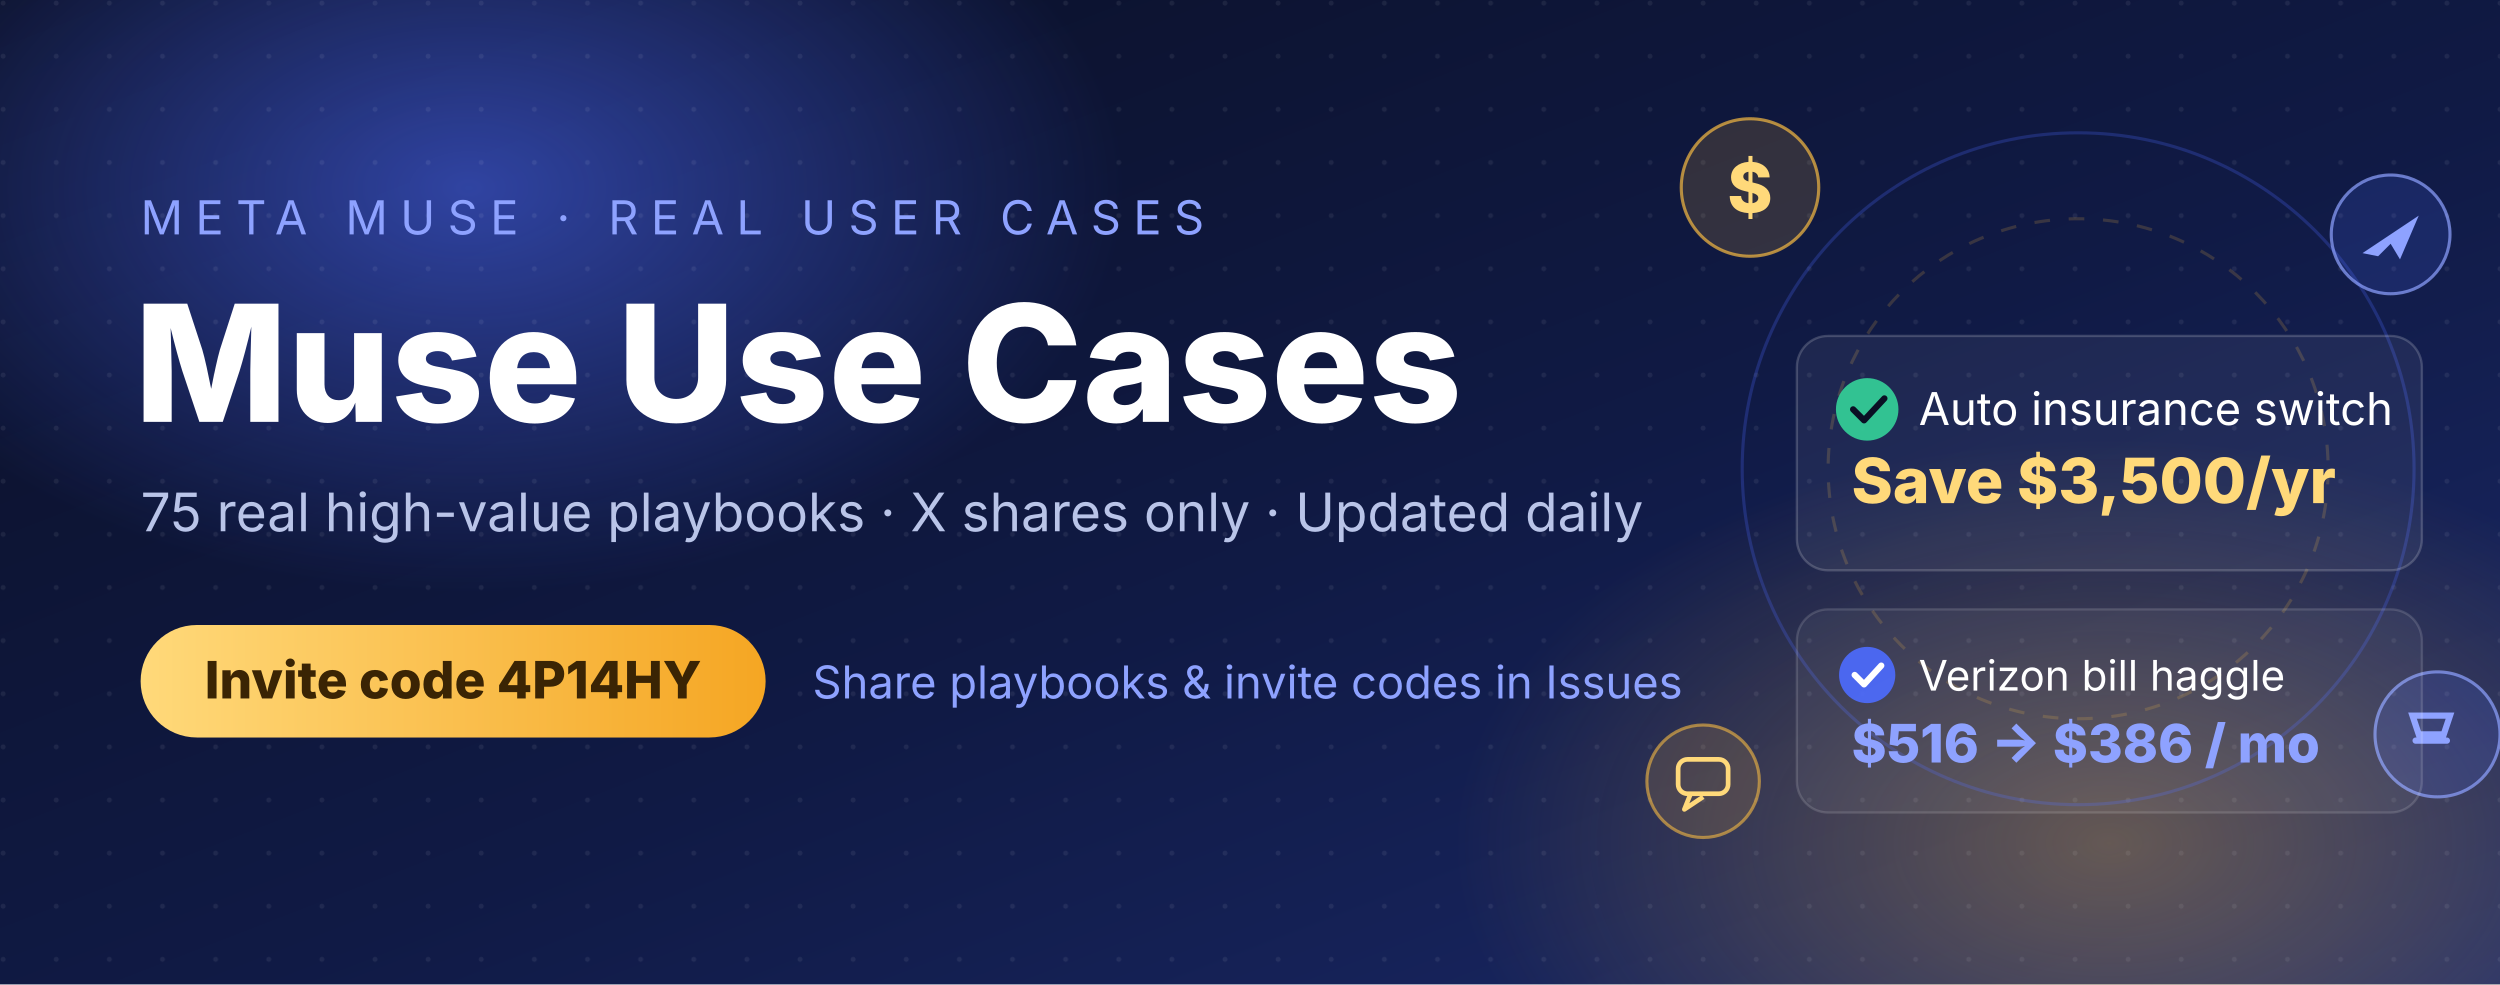
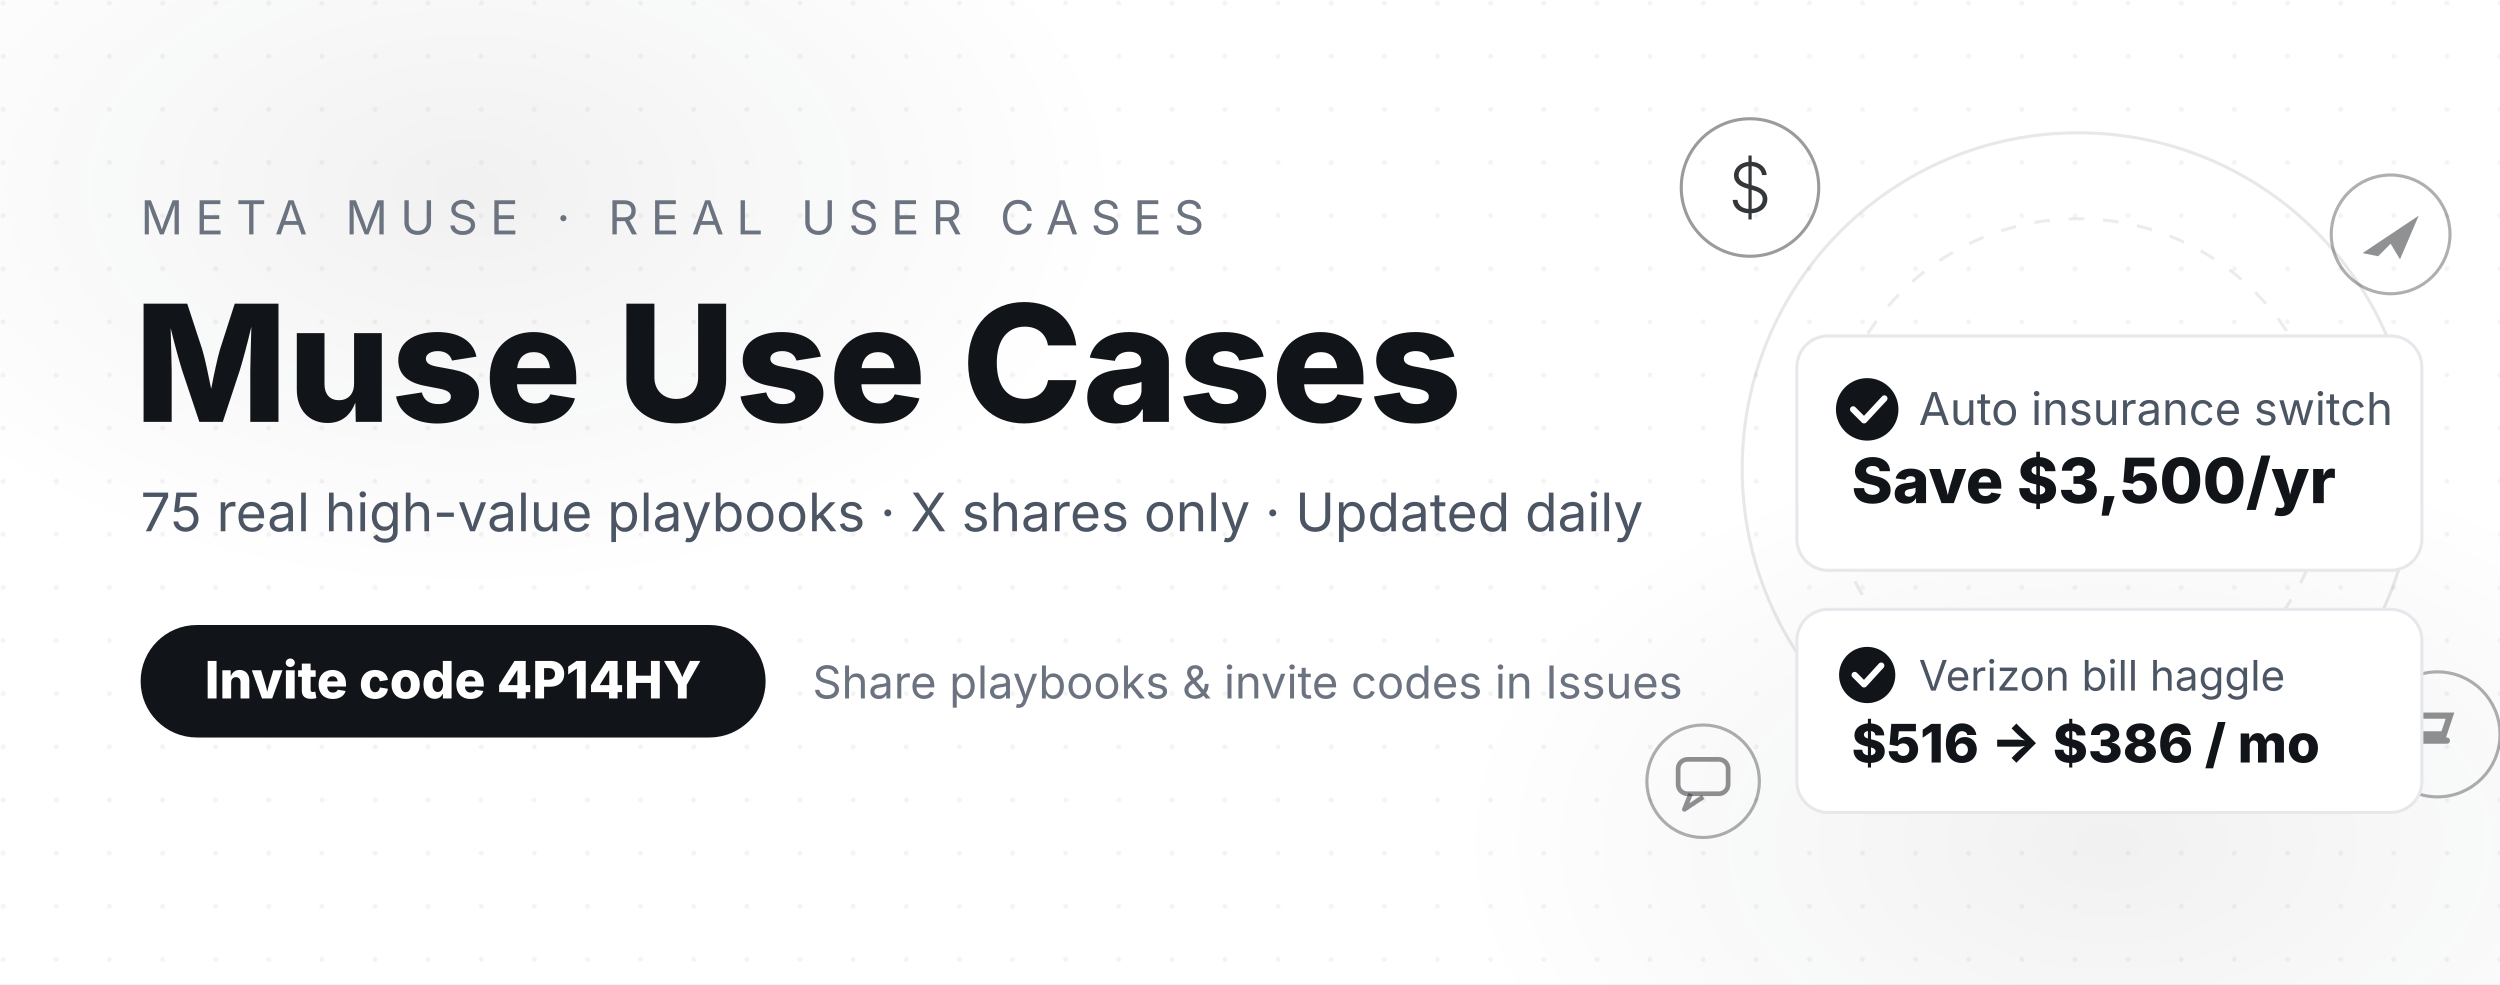
<svg xmlns="http://www.w3.org/2000/svg" width="1600" height="630" viewBox="0 0 1600 630" font-family="system-ui,-apple-system,'Segoe UI',sans-serif">
  <defs>
-     <linearGradient id="bg" x1="0" y1="0" x2="1" y2="1">
-       <stop offset="0" stop-color="#0a0f24" />
-       <stop offset="0.55" stop-color="#101a45" />
-       <stop offset="1" stop-color="#1b2a6b" />
-     </linearGradient>
-     <radialGradient id="glowB" cx="0.5" cy="0.5" r="0.5">
-       <stop offset="0" stop-color="#4d6bff" stop-opacity="0.55" />
-       <stop offset="1" stop-color="#4d6bff" stop-opacity="0" />
+     <radialGradient id="glowA" cx="0.5" cy="0.5" r="0.5">
+       <stop offset="0" stop-color="#111418" stop-opacity="0.06" />
+       <stop offset="1" stop-color="#111418" stop-opacity="0" />
    </radialGradient>
-     <radialGradient id="glowG" cx="0.5" cy="0.5" r="0.5">
-       <stop offset="0" stop-color="#f5b942" stop-opacity="0.35" />
-       <stop offset="1" stop-color="#f5b942" stop-opacity="0" />
-     </radialGradient>
-     <linearGradient id="gold" x1="0" y1="0" x2="1" y2="0">
-       <stop offset="0" stop-color="#ffd97a" />
-       <stop offset="1" stop-color="#f5a623" />
-     </linearGradient>
    <pattern id="dots" width="34" height="34" patternUnits="userSpaceOnUse">
-       <circle cx="2" cy="2" r="1.6" fill="#ffffff" opacity="0.07" />
+       <circle cx="2" cy="2" r="1.6" fill="#111418" opacity="0.05" />
    </pattern>
  </defs>
-   <rect width="1600" height="630" fill="url(#bg)" />
-   <ellipse cx="300" cy="120" rx="420" ry="260" fill="url(#glowB)" />
-   <ellipse cx="1350" cy="540" rx="420" ry="260" fill="url(#glowG)" />
+   <rect width="1600" height="630" fill="#ffffff" />
+   <ellipse cx="300" cy="120" rx="420" ry="260" fill="url(#glowA)" />
+   <ellipse cx="1350" cy="540" rx="420" ry="260" fill="url(#glowA)" />
  <rect width="1600" height="630" fill="url(#dots)" />
-   <circle cx="1330" cy="300" r="215" fill="none" stroke="#4d6bff" stroke-opacity="0.25" stroke-width="2" />
-   <circle cx="1330" cy="300" r="160" fill="none" stroke="#f5b942" stroke-opacity="0.18" stroke-width="2" stroke-dasharray="10 12" />
-   <g>
-     <circle cx="1120" cy="120" r="44" fill="#f5b942" opacity="0.16" />
-     <circle cx="1120" cy="120" r="44" fill="none" stroke="#f5b942" stroke-width="2" opacity="0.7" />
-     <text x="1120" y="136" text-anchor="middle" font-size="44" font-weight="800" fill="#ffd97a">$</text>
-     <circle cx="1530" cy="150" r="38" fill="#4d6bff" opacity="0.16" />
-     <circle cx="1530" cy="150" r="38" fill="none" stroke="#8ea2ff" stroke-width="2" opacity="0.7" />
-     <path d="M1512 162 L1548 138 L1536 166 L1530 156 L1522 164 Z" fill="#8ea2ff" />
-     <circle cx="1560" cy="470" r="40" fill="#4d6bff" opacity="0.16" />
-     <circle cx="1560" cy="470" r="40" fill="none" stroke="#8ea2ff" stroke-width="2" opacity="0.7" />
-     <path d="M1544 458 h24 l-4 12 h-16 Z M1546 474 h20" stroke="#8ea2ff" stroke-width="4" fill="none" stroke-linecap="round" />
-     <circle cx="1090" cy="500" r="36" fill="#f5b942" opacity="0.14" />
-     <circle cx="1090" cy="500" r="36" fill="none" stroke="#f5b942" stroke-width="2" opacity="0.6" />
-     <rect x="1074" y="486" width="32" height="22" rx="6" fill="none" stroke="#ffd97a" stroke-width="3" />
-     <path d="M1082 508 l-4 10 l12 -8" fill="none" stroke="#ffd97a" stroke-width="3" stroke-linejoin="round" />
+   <circle cx="1330" cy="300" r="215" fill="none" stroke="#111418" stroke-opacity="0.10" stroke-width="2" />
+   <circle cx="1330" cy="300" r="160" fill="none" stroke="#111418" stroke-opacity="0.08" stroke-width="2" stroke-dasharray="10 12" />
+   <g opacity="0.85">
+     <circle cx="1120" cy="120" r="44" fill="none" stroke="#111418" stroke-width="2" opacity="0.5" />
+     <text x="1120" y="136" text-anchor="middle" font-size="44" font-weight="300" fill="#111418">$</text>
+     <circle cx="1530" cy="150" r="38" fill="none" stroke="#111418" stroke-width="2" opacity="0.4" />
+     <path d="M1512 162 L1548 138 L1536 166 L1530 156 L1522 164 Z" fill="#111418" opacity="0.55" />
+     <circle cx="1560" cy="470" r="40" fill="none" stroke="#111418" stroke-width="2" opacity="0.4" />
+     <path d="M1544 458 h24 l-4 12 h-16 Z M1546 474 h20" stroke="#111418" stroke-width="4" fill="none" stroke-linecap="round" opacity="0.55" />
+     <circle cx="1090" cy="500" r="36" fill="none" stroke="#111418" stroke-width="2" opacity="0.4" />
+     <rect x="1074" y="486" width="32" height="22" rx="6" fill="none" stroke="#111418" stroke-width="3" opacity="0.55" />
+     <path d="M1082 508 l-4 10 l12 -8" fill="none" stroke="#111418" stroke-width="3" stroke-linejoin="round" opacity="0.55" />
  </g>
  <g>
-     <rect x="1150" y="215" width="400" height="150" rx="20" fill="#ffffff" opacity="0.06" />
-     <rect x="1150" y="215" width="400" height="150" rx="20" fill="none" stroke="#ffffff" stroke-opacity="0.18" stroke-width="1.5" />
-     <circle cx="1195" cy="262" r="20" fill="#34d399" opacity="0.9" />
-     <path d="M1186 262 l7 7 l13 -14" stroke="#0a0f24" stroke-width="4" fill="none" stroke-linecap="round" stroke-linejoin="round" />
-     <text x="1228" y="272" font-size="29" fill="#ffffff">Auto insurance switch</text>
-     <text x="1185" y="322" font-size="40" font-weight="800" fill="#ffd97a">Save $3,500/yr</text>
-     <rect x="1150" y="390" width="400" height="130" rx="20" fill="#ffffff" opacity="0.05" />
-     <rect x="1150" y="390" width="400" height="130" rx="20" fill="none" stroke="#ffffff" stroke-opacity="0.14" stroke-width="1.5" />
-     <circle cx="1195" cy="432" r="18" fill="#4d6bff" opacity="0.9" />
+     <rect x="1150" y="215" width="400" height="150" rx="20" fill="#ffffff" stroke="#e6e8ec" stroke-width="2" />
+     <circle cx="1195" cy="262" r="20" fill="#111418" />
+     <path d="M1186 262 l7 7 l13 -14" stroke="#ffffff" stroke-width="4" fill="none" stroke-linecap="round" stroke-linejoin="round" />
+     <text x="1228" y="272" font-size="29" fill="#4b5563">Auto insurance switch</text>
+     <text x="1185" y="322" font-size="40" font-weight="800" fill="#111418">Save $3,500/yr</text>
+     <rect x="1150" y="390" width="400" height="130" rx="20" fill="#ffffff" stroke="#e6e8ec" stroke-width="2" />
+     <circle cx="1195" cy="432" r="18" fill="#111418" />
    <path d="M1187 432 l6 6 l11 -12" stroke="#ffffff" stroke-width="4" fill="none" stroke-linecap="round" stroke-linejoin="round" />
-     <text x="1228" y="442" font-size="27" fill="#ffffff">Verizon bill haggle</text>
-     <text x="1185" y="488" font-size="34" font-weight="800" fill="#8ea2ff">$516 → $386 / mo</text>
+     <text x="1228" y="442" font-size="27" fill="#4b5563">Verizon bill haggle</text>
+     <text x="1185" y="488" font-size="34" font-weight="800" fill="#111418">$516 → $386 / mo</text>
  </g>
-   <text x="90" y="150" font-size="30" letter-spacing="8" fill="#8ea2ff">META MUSE · REAL USER CASES</text>
-   <text x="86" y="270" font-size="104" font-weight="800" fill="#ffffff">Muse Use Cases</text>
-   <text x="90" y="340" font-size="34" fill="#b9c4e8">75 real high-value playbooks · X shares only · Updated daily</text>
-   <rect x="90" y="400" width="400" height="72" rx="36" fill="url(#gold)" />
-   <text x="290" y="447" text-anchor="middle" font-size="33" font-weight="800" fill="#3a2404">Invite code 4P14HY</text>
-   <text x="520" y="447" font-size="29" fill="#8ea2ff">Share playbooks &amp; invite codes in Issues</text>
+   <text x="90" y="150" font-size="30" letter-spacing="8" fill="#6b7280">META MUSE · REAL USER CASES</text>
+   <text x="86" y="270" font-size="104" font-weight="800" fill="#111418">Muse Use Cases</text>
+   <text x="90" y="340" font-size="34" fill="#4b5563">75 real high-value playbooks · X shares only · Updated daily</text>
+   <rect x="90" y="400" width="400" height="72" rx="36" fill="#111418" />
+   <text x="290" y="447" text-anchor="middle" font-size="33" font-weight="800" fill="#ffffff">Invite code 4P14HY</text>
+   <text x="520" y="447" font-size="29" fill="#6b7280">Share playbooks &amp; invite codes in Issues</text>
</svg>
